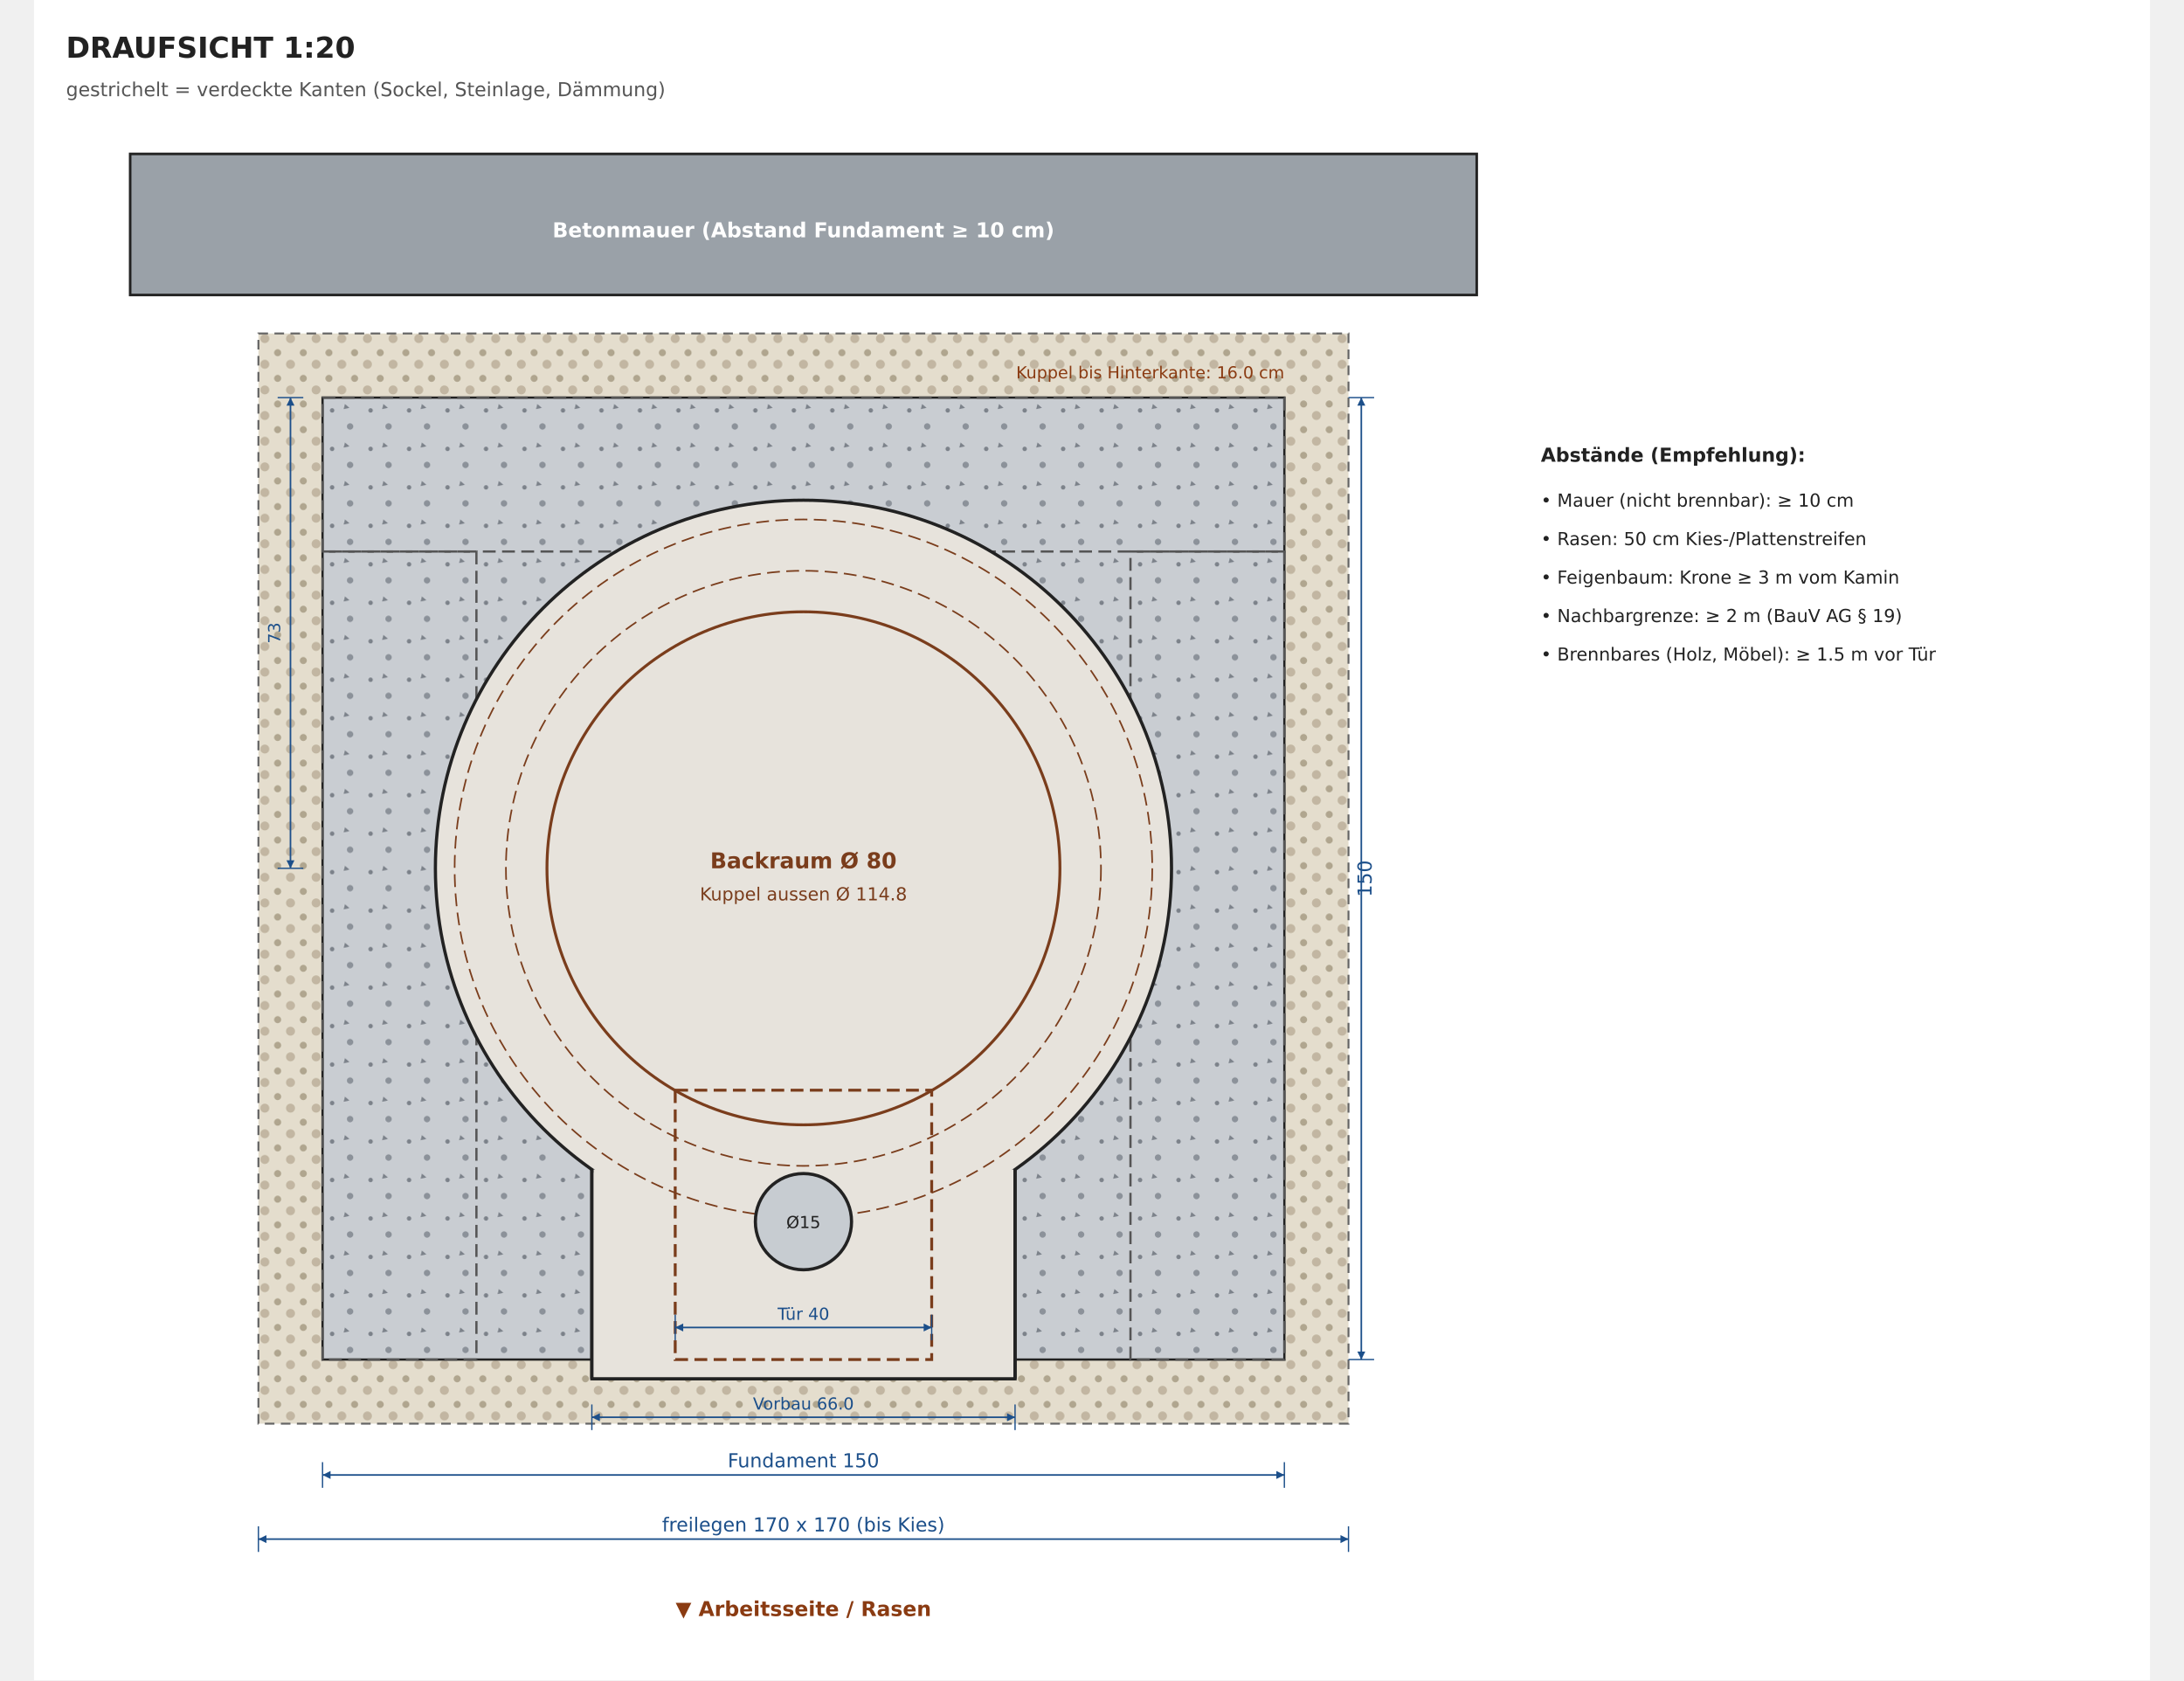
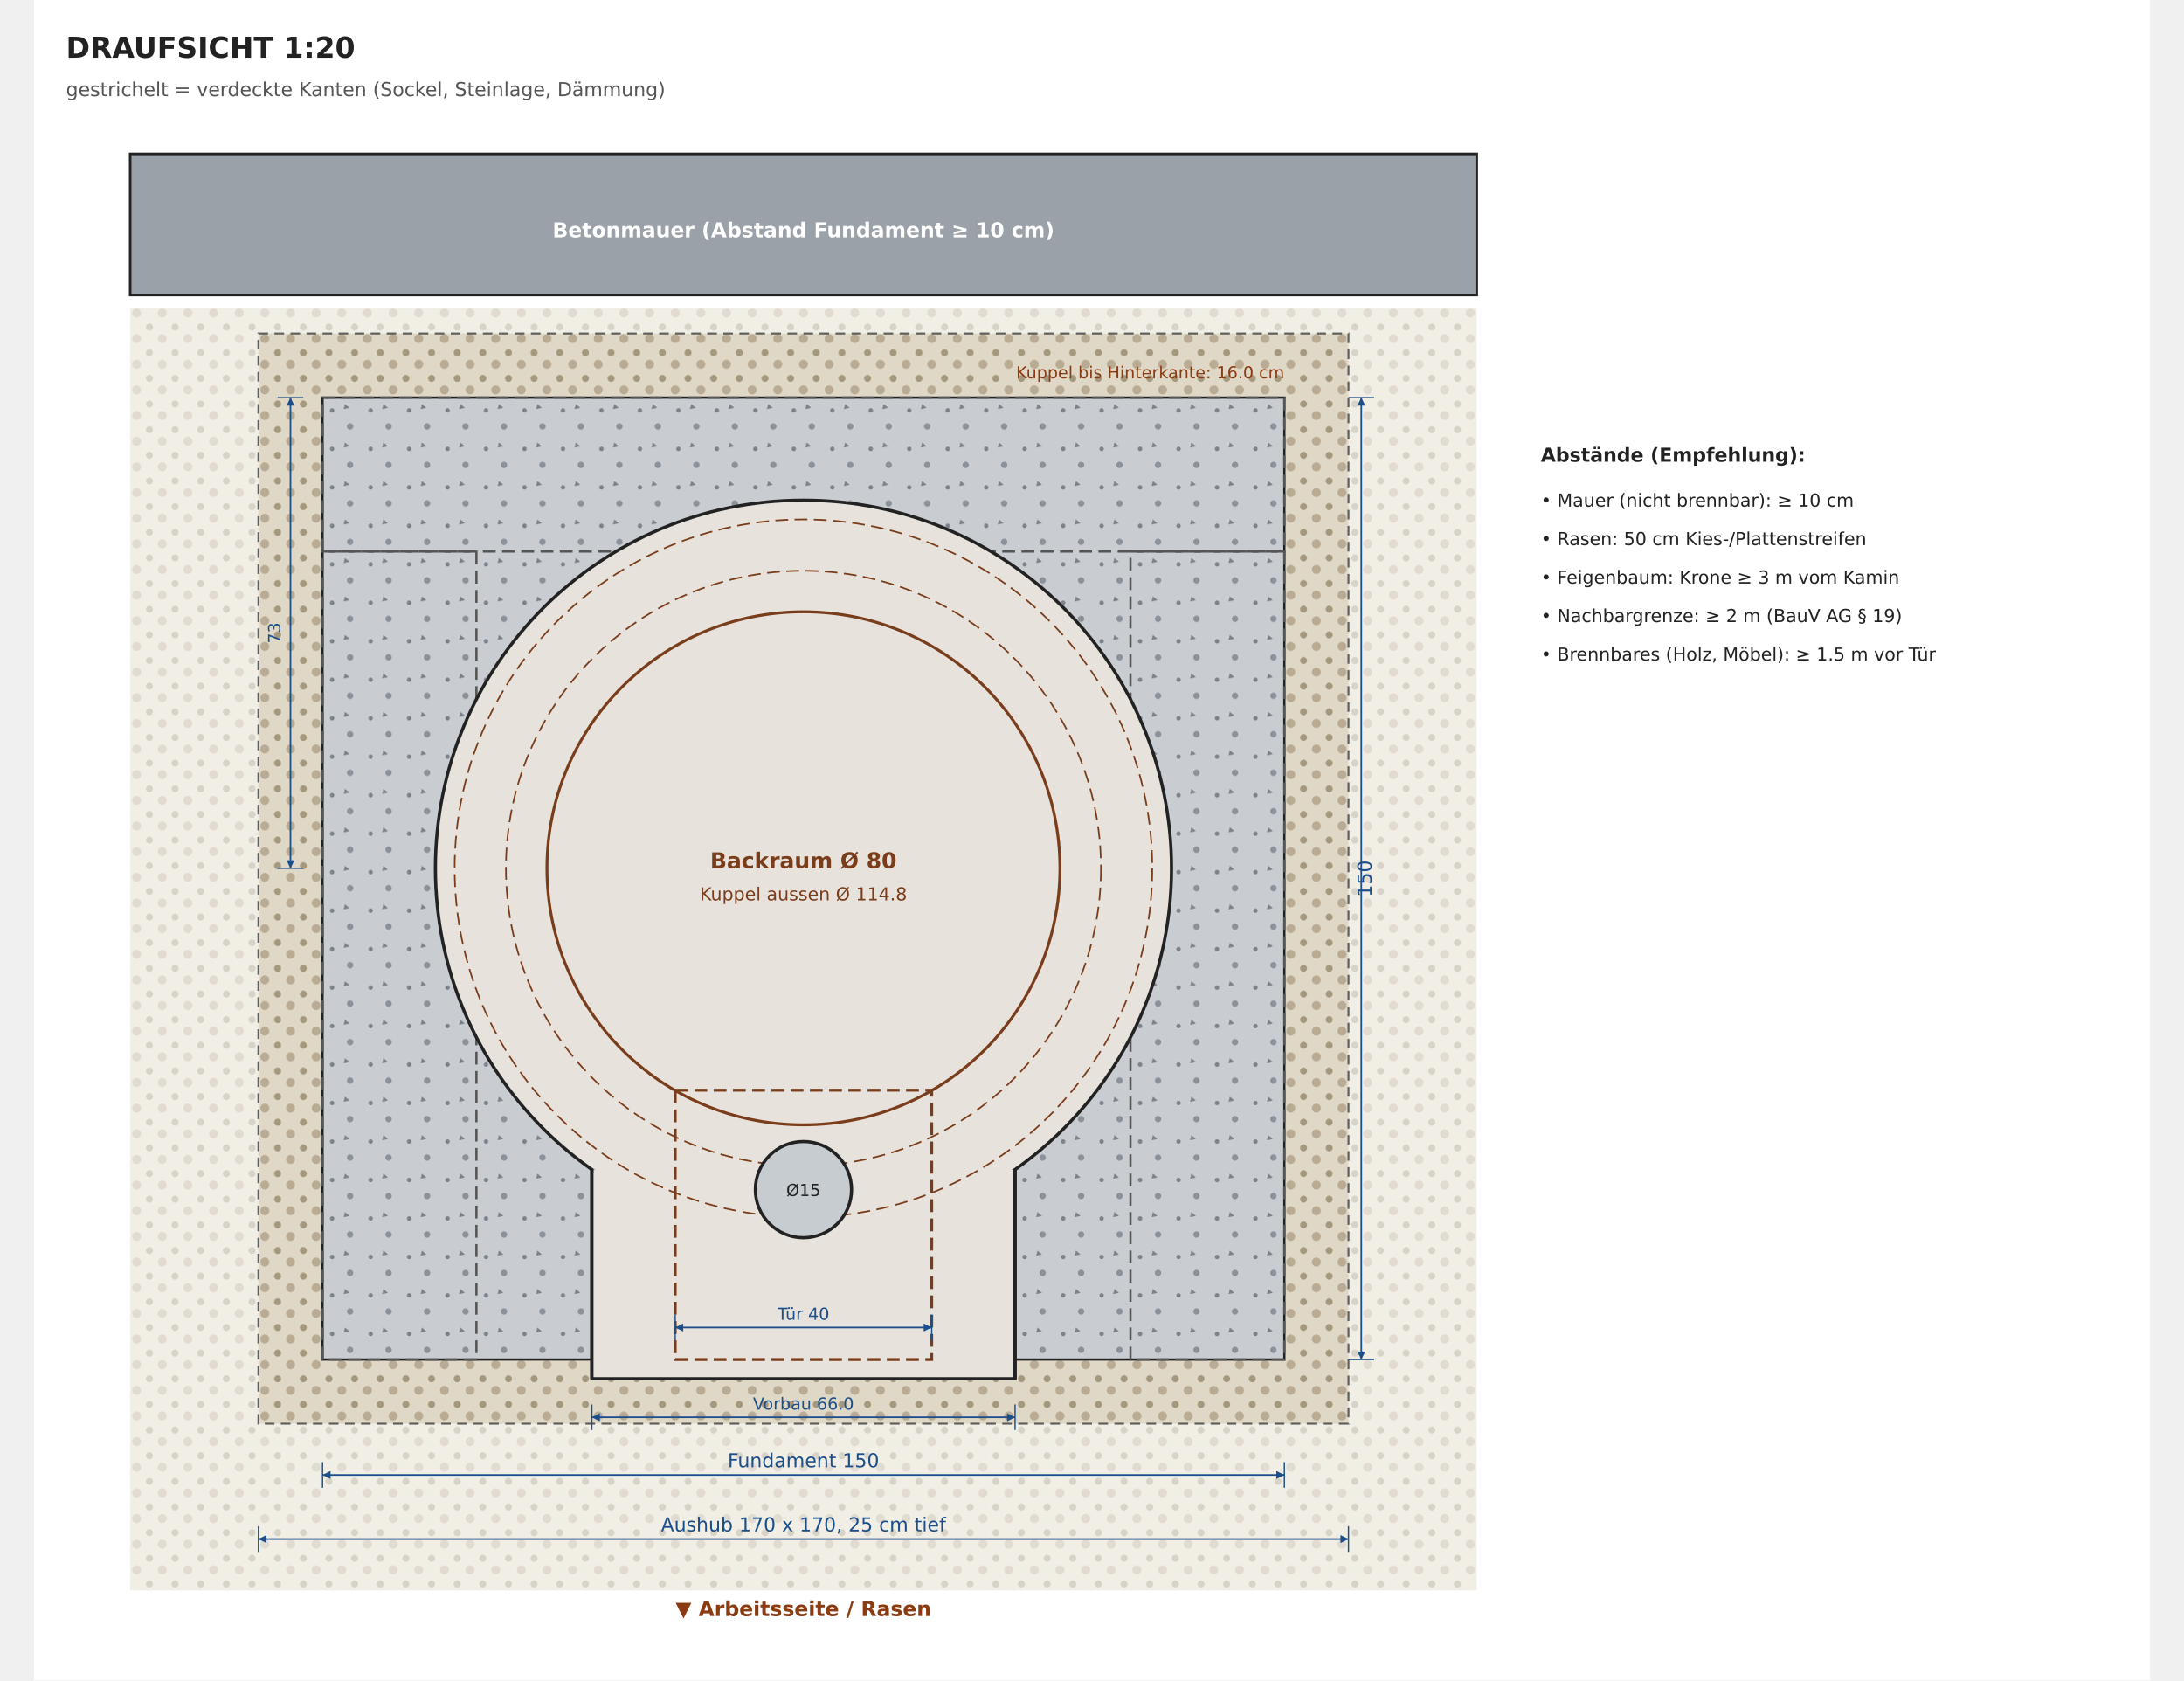
<svg xmlns="http://www.w3.org/2000/svg" width="1300" height="1000" viewBox="-45 -62 330 262" font-family="DejaVu Sans, Arial, sans-serif">
  <defs>
    <pattern id="pKies" width="4" height="4" patternUnits="userSpaceOnUse">
      <rect width="4" height="4" fill="#d8cfb8" />
      <circle cx="1" cy="1" r="0.55" fill="#8f8060" />
      <circle cx="3" cy="2.8" r="0.7" fill="#a8977a" />
    </pattern>
    <pattern id="pBeton" width="6" height="6" patternUnits="userSpaceOnUse">
      <rect width="6" height="6" fill="#c9cdd2" />
      <circle cx="1.5" cy="2" r="0.35" fill="#7d838b" />
      <circle cx="4.3" cy="4.5" r="0.5" fill="#8c929a" />
      <path d="M3.5 1 l0.7 0.6 l-0.9 0.2z" fill="#7d838b" />
    </pattern>
    <pattern id="pSchal" width="5" height="5" patternUnits="userSpaceOnUse" patternTransform="rotate(45)">
      <rect width="5" height="5" fill="#b9bfc6" />
      <line x1="0" y1="0" x2="0" y2="5" stroke="#6d747c" stroke-width="0.5" />
    </pattern>
    <pattern id="pPerlit" width="4" height="4" patternUnits="userSpaceOnUse">
      <rect width="4" height="4" fill="#f3e7b3" />
      <circle cx="2" cy="2" r="0.45" fill="#fffaf0" stroke="#c8b46a" stroke-width="0.15" />
    </pattern>
    <pattern id="pIso" width="4" height="4" patternUnits="userSpaceOnUse">
      <rect width="4" height="4" fill="#f6edc9" />
      <circle cx="1" cy="3" r="0.4" fill="#fffaf0" stroke="#c8b46a" stroke-width="0.12" />
      <circle cx="3" cy="1" r="0.4" fill="#fffaf0" stroke="#c8b46a" stroke-width="0.12" />
    </pattern>
    <pattern id="pErde" width="6" height="6" patternUnits="userSpaceOnUse">
      <rect width="6" height="6" fill="#cdb48f" />
      <path d="M0 6 L6 0" stroke="#a0855f" stroke-width="0.4" />
    </pattern>
    <marker id="arr" viewBox="0 0 10 10" refX="10" refY="5" markerWidth="5" markerHeight="5" orient="auto-start-reverse">
      <path d="M0 0 L10 5 L0 10 z" fill="#1c4f8a" />
    </marker>
  </defs>
  <rect x="-45" y="-62" width="330" height="262" fill="#ffffff" />
  <rect x="-30.00" y="-38.00" width="210.00" height="22.00" fill="#9aa1a8" stroke="#222" stroke-width="0.4" />
  <text x="75.00" y="-25.00" font-size="3.2" text-anchor="middle" fill="#fff" font-weight="bold">Betonmauer (Abstand Fundament ≥ 10 cm)</text>
+   <rect x="-30.00" y="-14.00" width="210.00" height="200.00" fill="url(#pKies)" stroke="none" stroke-width="0" opacity="0.35" />
  <rect x="-10.00" y="-10.00" width="170.00" height="170.00" fill="url(#pKies)" stroke="#222" stroke-width="0.3" stroke-dasharray="1.5 1" opacity="0.7" />
  <rect x="0.00" y="0.00" width="150.00" height="150.00" fill="url(#pBeton)" stroke="#222" stroke-width="0.35" />
  <rect x="0.00" y="0.00" width="150.00" height="24.00" fill="none" stroke="#555" stroke-width="0.35" stroke-dasharray="2 1" />
  <rect x="0.00" y="24.00" width="24.00" height="126.00" fill="none" stroke="#555" stroke-width="0.35" stroke-dasharray="2 1" />
  <rect x="126.00" y="24.00" width="24.00" height="126.00" fill="none" stroke="#555" stroke-width="0.35" stroke-dasharray="2 1" />
  <rect x="42.00" y="93.40" width="66.00" height="59.60" fill="#e7e3dc" stroke="#222" stroke-width="0.5" />
  <circle cx="75.0" cy="73.4" r="57.4" fill="#e7e3dc" stroke="#222" stroke-width="0.5" />
  <rect x="42.25" y="120.37" width="65.50" height="32.63" fill="#e7e3dc" stroke="none" stroke-width="0" />
  <line x1="42.00" y1="120.37" x2="42.00" y2="153.00" stroke="#222" stroke-width="0.5" />
  <line x1="108.00" y1="120.37" x2="108.00" y2="153.00" stroke="#222" stroke-width="0.5" />
  <line x1="42.00" y1="153.00" x2="108.00" y2="153.00" stroke="#222" stroke-width="0.5" />
  <circle cx="75.0" cy="73.4" r="54.4" fill="none" stroke="#7a3d1c" stroke-width="0.25" stroke-dasharray="2 1" />
  <circle cx="75.0" cy="73.4" r="46.4" fill="none" stroke="#7a3d1c" stroke-width="0.25" stroke-dasharray="2 1" />
  <circle cx="75.0" cy="73.4" r="40.0" fill="none" stroke="#7a3d1c" stroke-width="0.45" stroke-dasharray="0" />
  <rect x="55.00" y="108.00" width="40.00" height="42.00" fill="none" stroke="#7a3d1c" stroke-width="0.45" stroke-dasharray="2 1" />
-   <circle cx="75.0" cy="128.5" r="7.5" fill="#c7ccd1" stroke="#222" stroke-width="0.5" />
-   <text x="75.00" y="129.50" font-size="2.6" text-anchor="middle" fill="#222" font-weight="normal">Ø15</text>
+   <circle cx="75.0" cy="123.5" r="7.5" fill="#c7ccd1" stroke="#222" stroke-width="0.5" />
+   <text x="75.00" y="124.50" font-size="2.6" text-anchor="middle" fill="#222" font-weight="normal">Ø15</text>
  <text x="75.00" y="73.40" font-size="3.4" text-anchor="middle" fill="#7a3d1c" font-weight="bold">Backraum Ø 80</text>
  <text x="75.00" y="78.40" font-size="2.8" text-anchor="middle" fill="#7a3d1c" font-weight="normal">Kuppel aussen Ø 114.8</text>
  <line x1="0.00" y1="168.00" x2="150.00" y2="168.00" stroke="#1c4f8a" stroke-width="0.25" marker-start="url(#arr)" marker-end="url(#arr)" />
  <line x1="0.00" y1="166.00" x2="0.00" y2="170.00" stroke="#1c4f8a" stroke-width="0.2" />
  <line x1="150.00" y1="166.00" x2="150.00" y2="170.00" stroke="#1c4f8a" stroke-width="0.2" />
  <text x="75.00" y="166.80" font-size="3.0" text-anchor="middle" fill="#1c4f8a" font-weight="normal">Fundament 150</text>
  <line x1="-10.00" y1="178.00" x2="160.00" y2="178.00" stroke="#1c4f8a" stroke-width="0.25" marker-start="url(#arr)" marker-end="url(#arr)" />
  <line x1="-10.00" y1="176.00" x2="-10.00" y2="180.00" stroke="#1c4f8a" stroke-width="0.2" />
  <line x1="160.00" y1="176.00" x2="160.00" y2="180.00" stroke="#1c4f8a" stroke-width="0.2" />
-   <text x="75.00" y="176.80" font-size="3.0" text-anchor="middle" fill="#1c4f8a" font-weight="normal">freilegen 170 x 170 (bis Kies)</text>
+   <text x="75.00" y="176.80" font-size="3.0" text-anchor="middle" fill="#1c4f8a" font-weight="normal">Aushub 170 x 170, 25 cm tief</text>
  <line x1="162.00" y1="0.00" x2="162.00" y2="150.00" stroke="#1c4f8a" stroke-width="0.25" marker-start="url(#arr)" marker-end="url(#arr)" />
  <line x1="160.00" y1="0.00" x2="164.00" y2="0.00" stroke="#1c4f8a" stroke-width="0.2" />
  <line x1="160.00" y1="150.00" x2="164.00" y2="150.00" stroke="#1c4f8a" stroke-width="0.2" />
  <text x="163.60" y="75.00" font-size="3.0" text-anchor="middle" fill="#1c4f8a" font-weight="normal" transform="rotate(-90 163.60 75.00)">150</text>
  <line x1="-5.00" y1="0.00" x2="-5.00" y2="73.40" stroke="#1c4f8a" stroke-width="0.25" marker-start="url(#arr)" marker-end="url(#arr)" />
  <line x1="-7.00" y1="0.00" x2="-3.00" y2="0.00" stroke="#1c4f8a" stroke-width="0.2" />
  <line x1="-7.00" y1="73.40" x2="-3.00" y2="73.40" stroke="#1c4f8a" stroke-width="0.2" />
  <text x="-6.60" y="36.70" font-size="2.6" text-anchor="middle" fill="#1c4f8a" font-weight="normal" transform="rotate(-90 -6.60 36.70)">73</text>
  <text x="150.00" y="-3.00" font-size="2.6" text-anchor="end" fill="#8a3b12" font-weight="normal">Kuppel bis Hinterkante: 16.0 cm</text>
  <line x1="55.00" y1="145.00" x2="95.00" y2="145.00" stroke="#1c4f8a" stroke-width="0.25" marker-start="url(#arr)" marker-end="url(#arr)" />
  <line x1="55.00" y1="143.00" x2="55.00" y2="147.00" stroke="#1c4f8a" stroke-width="0.2" />
  <line x1="95.00" y1="143.00" x2="95.00" y2="147.00" stroke="#1c4f8a" stroke-width="0.2" />
  <text x="75.00" y="143.80" font-size="2.6" text-anchor="middle" fill="#1c4f8a" font-weight="normal">Tür 40</text>
  <line x1="42.00" y1="159.00" x2="108.00" y2="159.00" stroke="#1c4f8a" stroke-width="0.25" marker-start="url(#arr)" marker-end="url(#arr)" />
  <line x1="42.00" y1="157.00" x2="42.00" y2="161.00" stroke="#1c4f8a" stroke-width="0.2" />
  <line x1="108.00" y1="157.00" x2="108.00" y2="161.00" stroke="#1c4f8a" stroke-width="0.2" />
  <text x="75.00" y="157.80" font-size="2.6" text-anchor="middle" fill="#1c4f8a" font-weight="normal">Vorbau 66.0</text>
  <text x="75.00" y="190.00" font-size="3.2" text-anchor="middle" fill="#8a3b12" font-weight="bold">▼ Arbeitsseite / Rasen</text>
  <text x="-40.00" y="-53.00" font-size="4.5" text-anchor="start" fill="#222" font-weight="bold">DRAUFSICHT  1:20</text>
  <text x="-40.00" y="-47.00" font-size="3" text-anchor="start" fill="#555" font-weight="normal">gestrichelt = verdeckte Kanten (Sockel, Steinlage, Dämmung)</text>
  <text x="190.00" y="10.00" font-size="3" text-anchor="start" fill="#222" font-weight="bold">Abstände (Empfehlung):</text>
  <text x="190.00" y="17.00" font-size="2.8" text-anchor="start" fill="#222" font-weight="normal">• Mauer (nicht brennbar): ≥ 10 cm</text>
  <text x="190.00" y="23.00" font-size="2.8" text-anchor="start" fill="#222" font-weight="normal">• Rasen: 50 cm Kies-/Plattenstreifen</text>
  <text x="190.00" y="29.00" font-size="2.8" text-anchor="start" fill="#222" font-weight="normal">• Feigenbaum: Krone ≥ 3 m vom Kamin</text>
  <text x="190.00" y="35.00" font-size="2.8" text-anchor="start" fill="#222" font-weight="normal">• Nachbargrenze: ≥ 2 m (BauV AG § 19)</text>
  <text x="190.00" y="41.00" font-size="2.8" text-anchor="start" fill="#222" font-weight="normal">• Brennbares (Holz, Möbel): ≥ 1.5 m vor Tür</text>
</svg>
